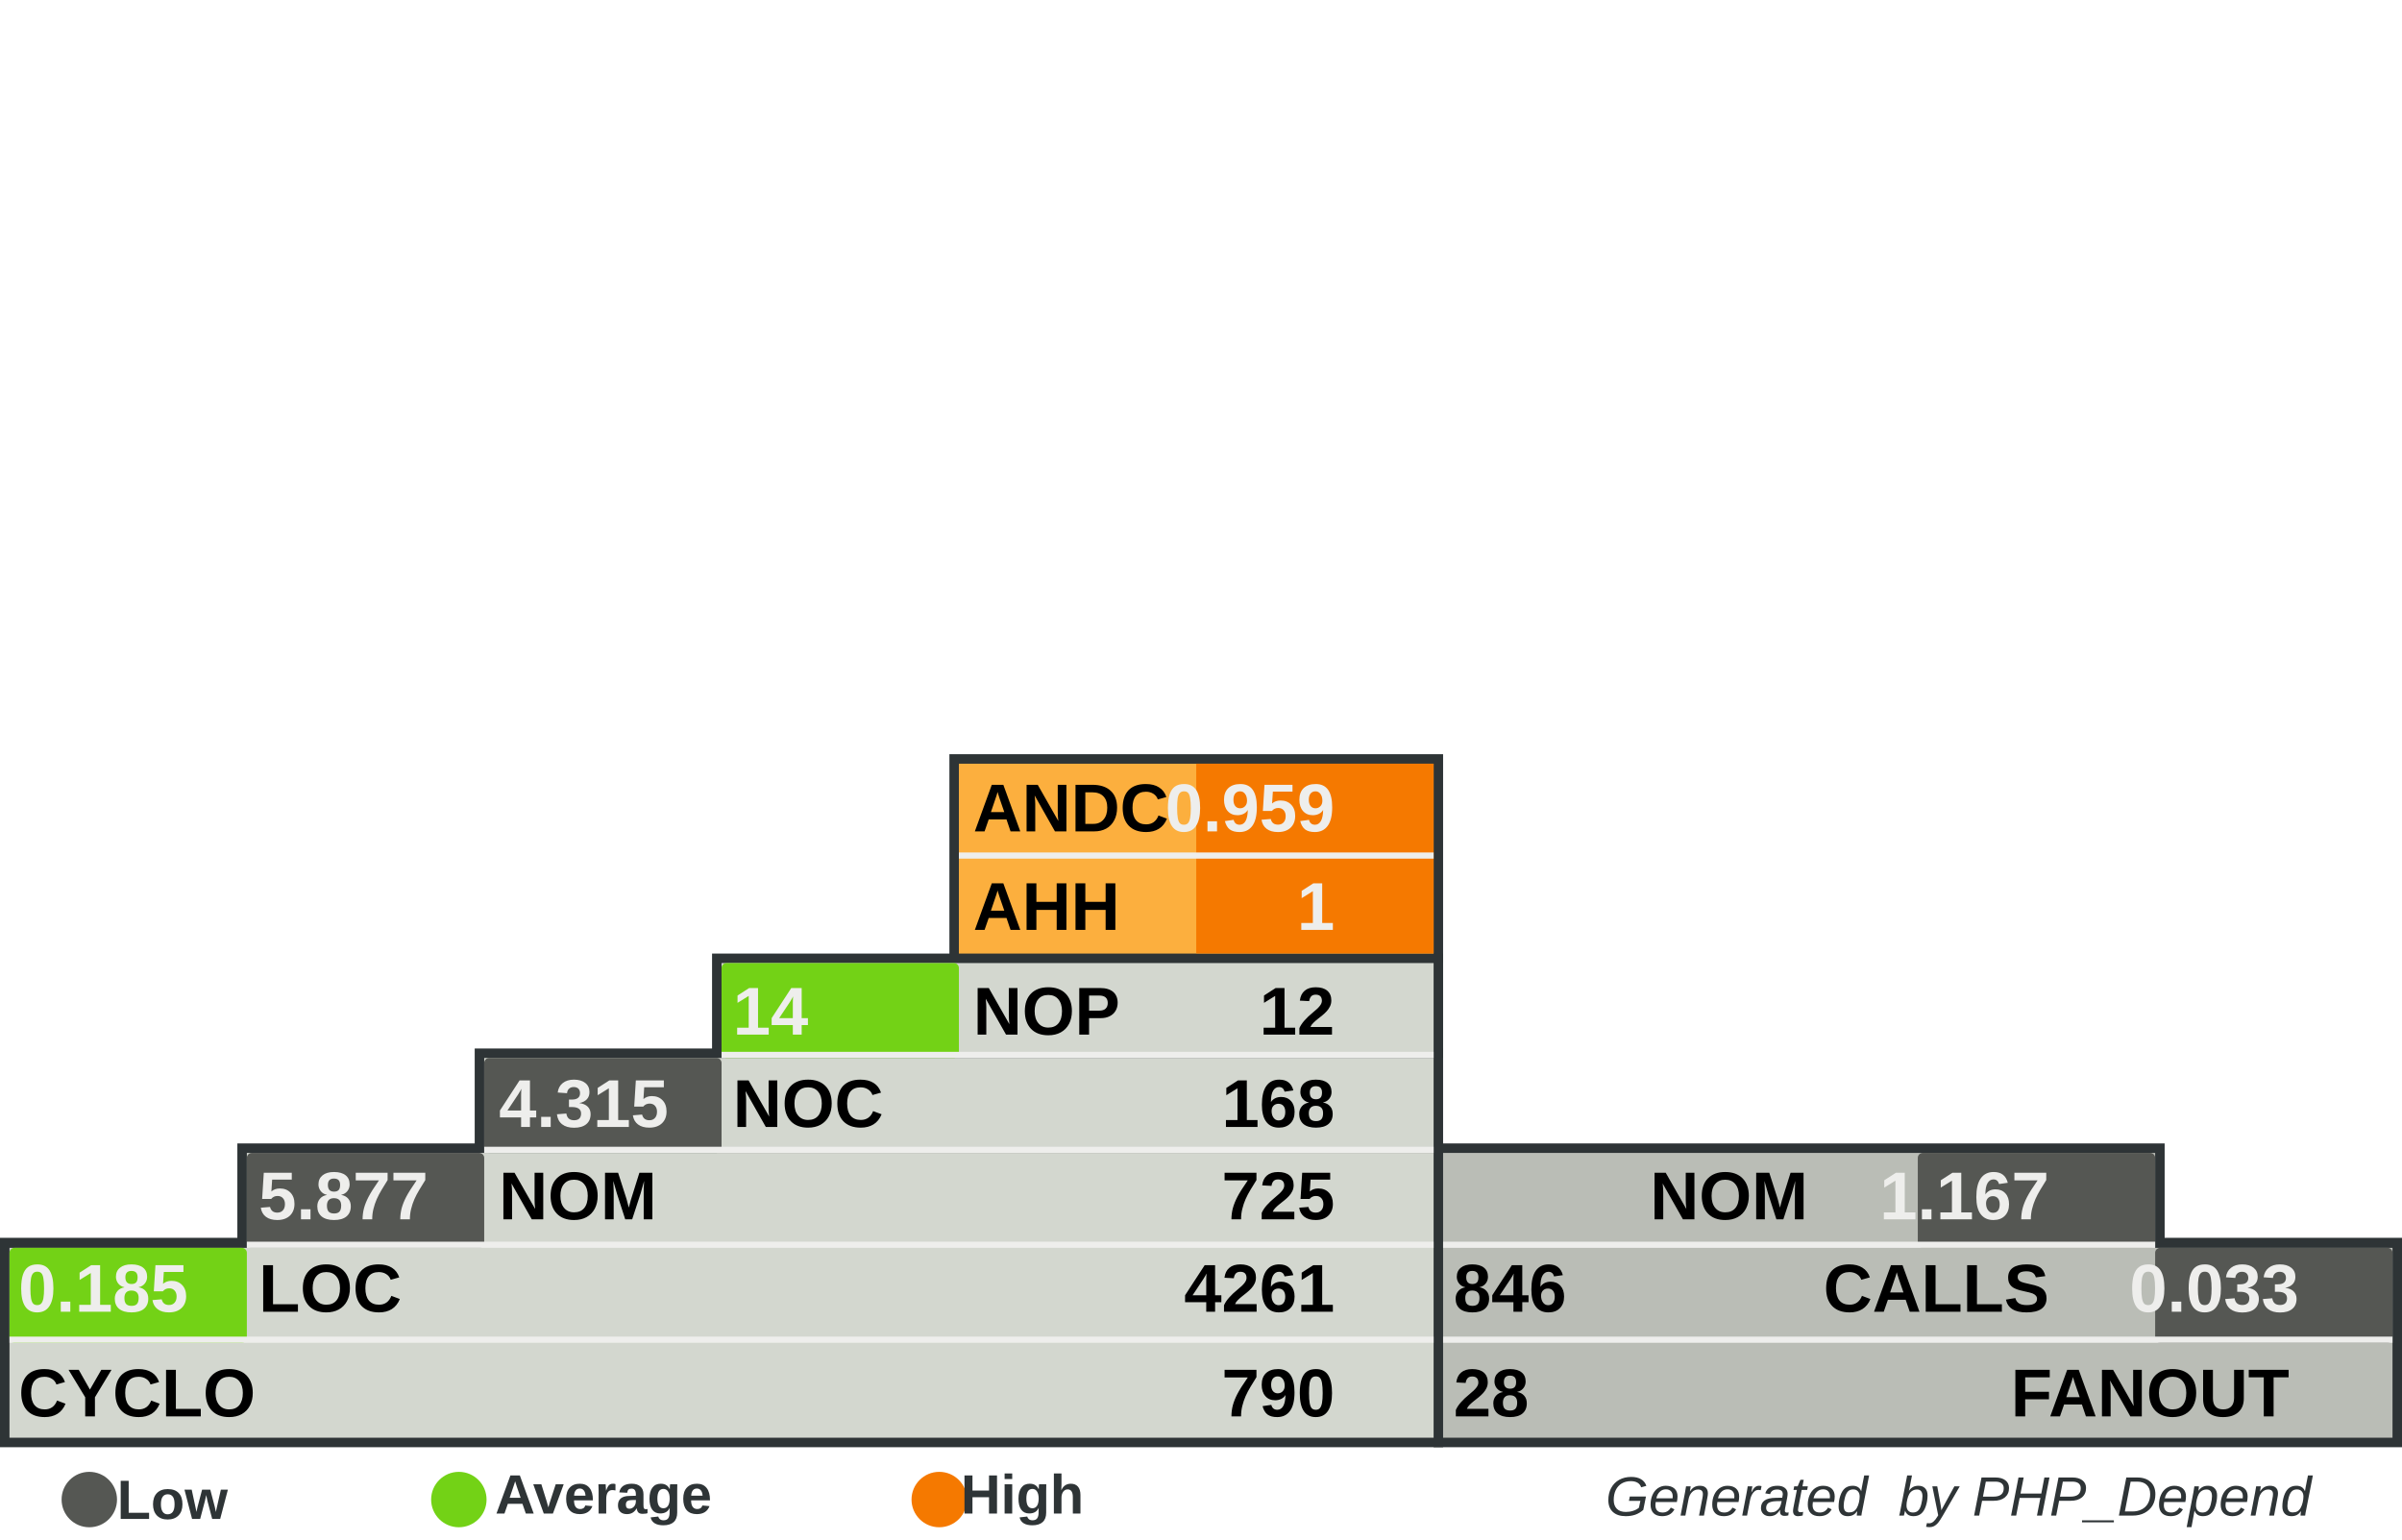
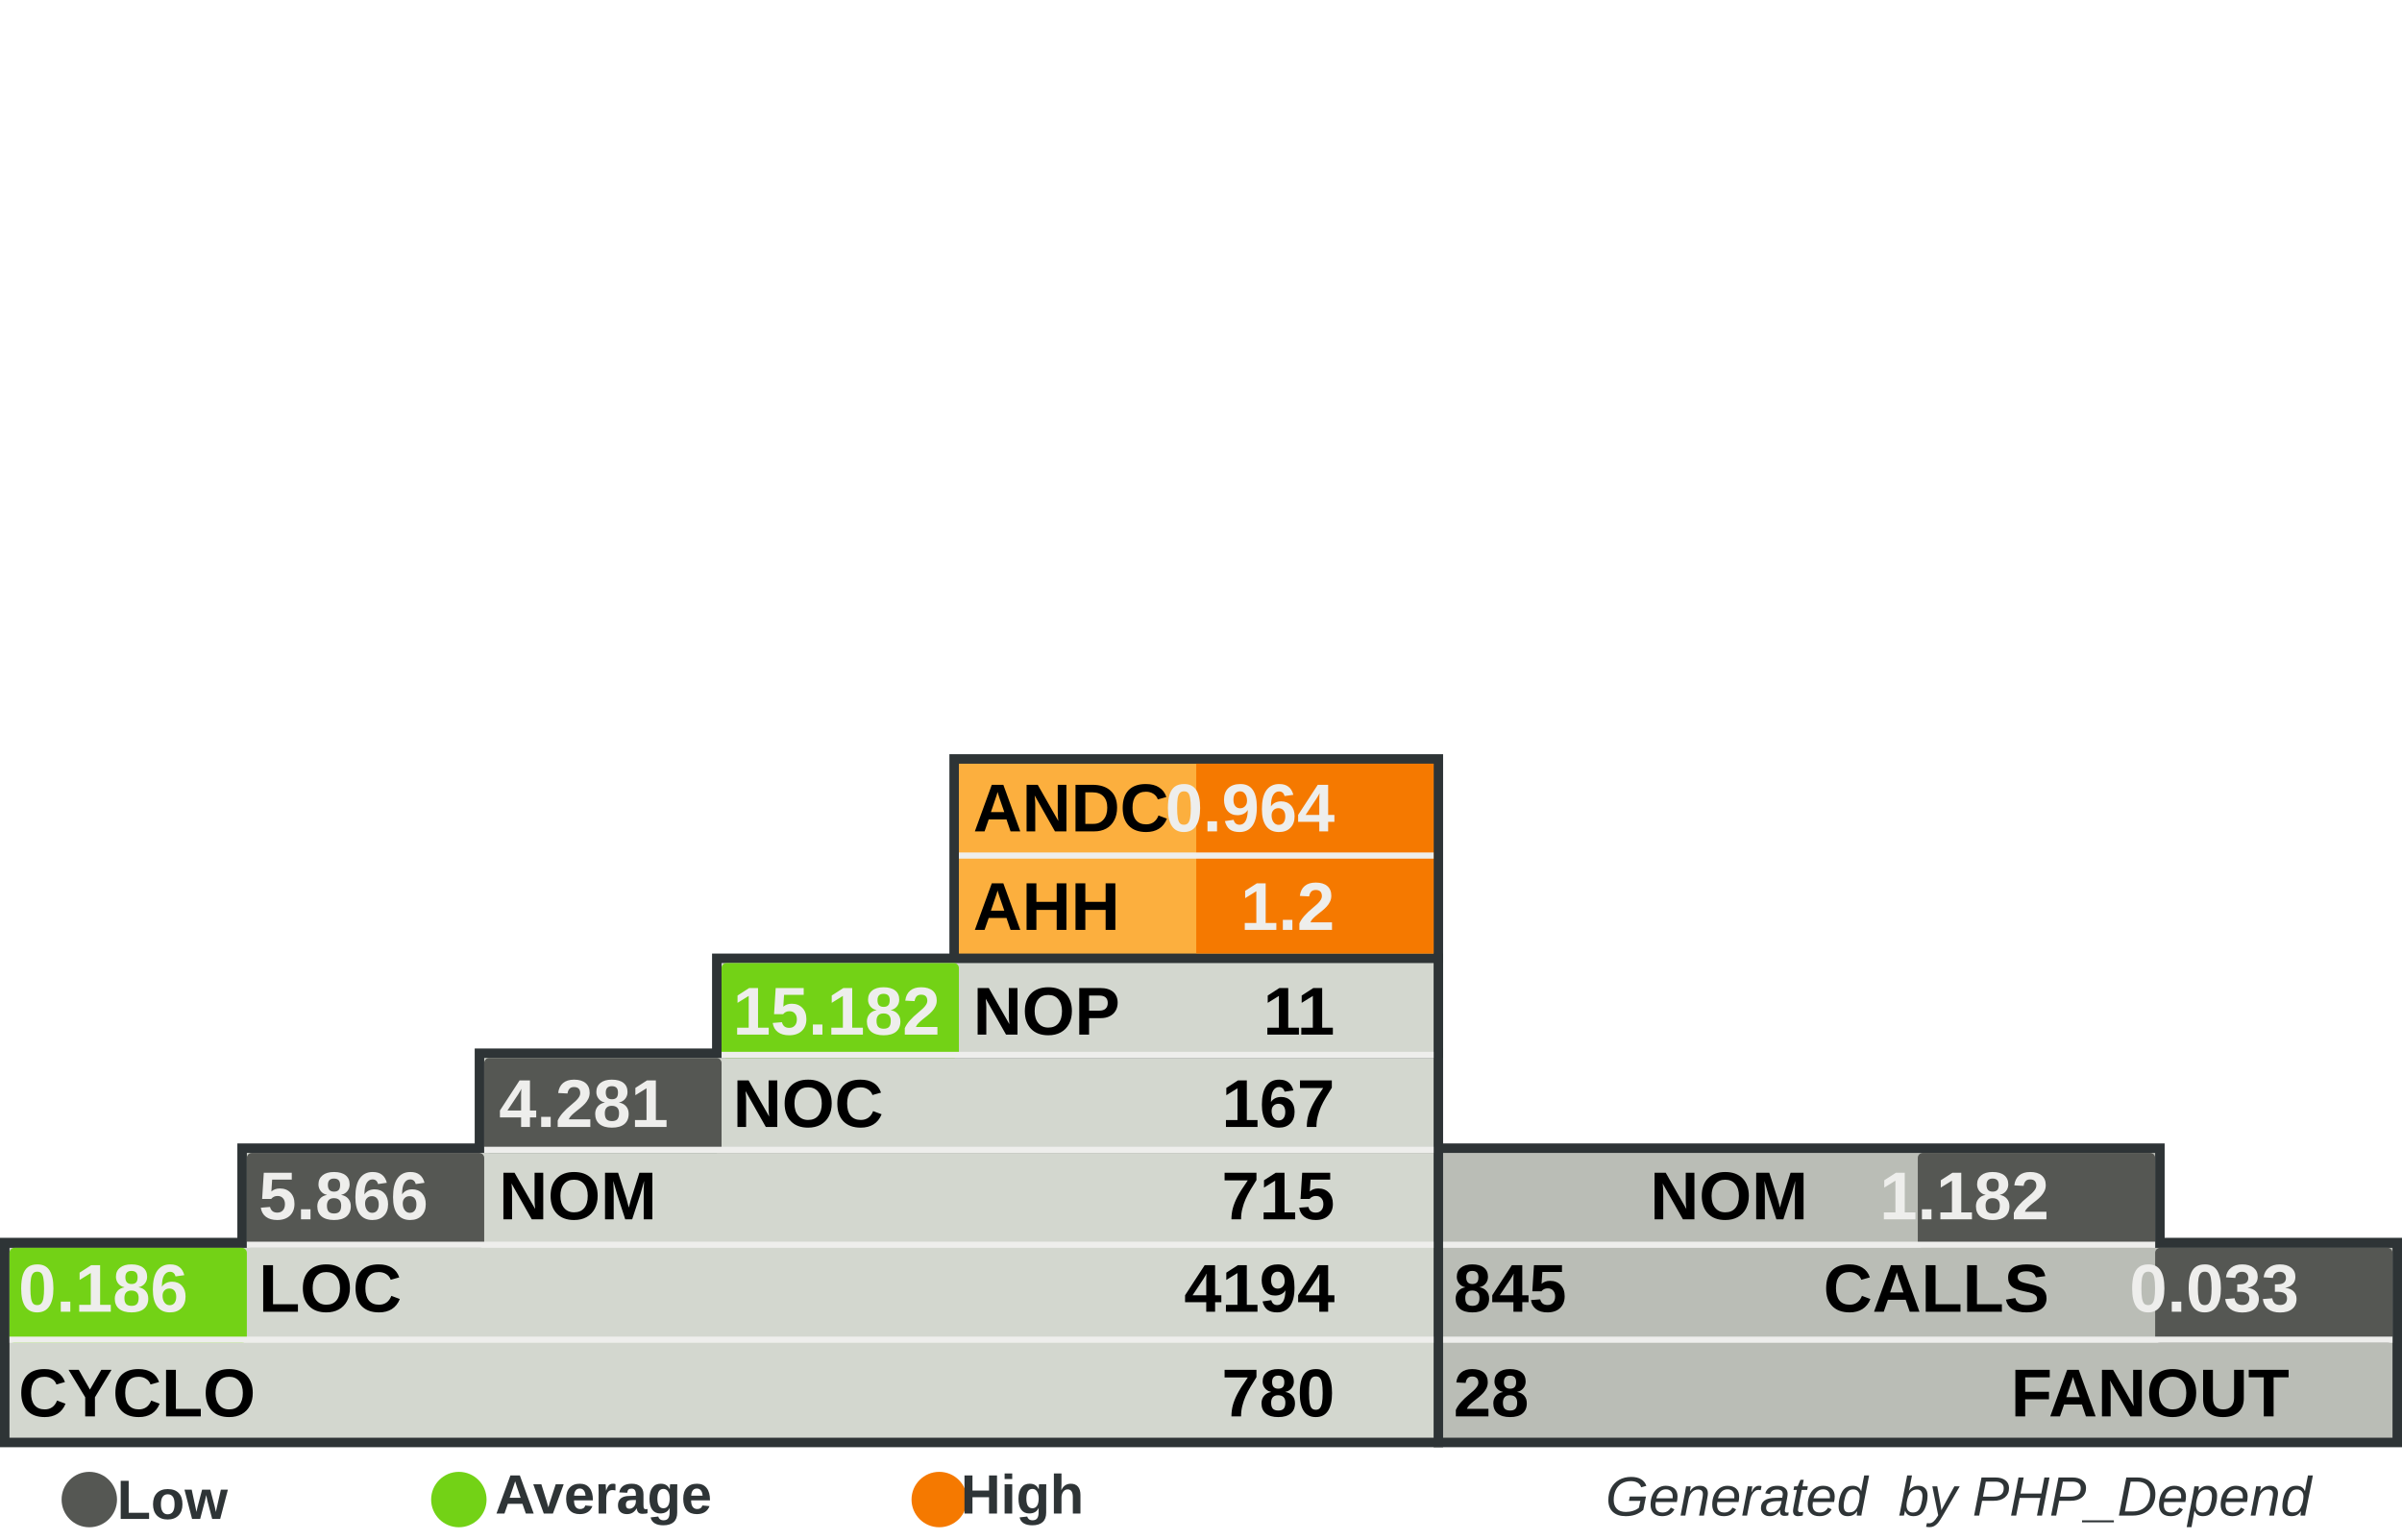
<svg xmlns="http://www.w3.org/2000/svg" width="390" height="250" id="svg5110" version="1.0">
  <defs id="defs5112">
    </defs>
  <g id="layer1">
    <rect style="fill:#555753" width="0" height="0" x="0" y="0" rx="0" ry="0" id="rect8982" xml:id="threshold.low" />
    <rect style="fill:#73d216" width="0" height="0" x="0" y="0" rx="0" ry="0" id="rect8983" xml:id="threshold.average" />
    <rect style="fill:#f57900" width="0" height="0" x="0" y="0" rx="0" ry="0" id="rect2834" xml:id="threshold.high" />
    <rect style="opacity:1;fill:#2e3436;fill-opacity:1;stroke:none;stroke-width:1;stroke-miterlimit:4;stroke-dasharray:none;stroke-opacity:1" id="rect4954" width="118.696" height="16.957" x="232.767" y="185.672" rx="2.978" ry="0" />
    <rect style="opacity:1;fill:#2e3436;fill-opacity:1;stroke:none;stroke-width:1;stroke-miterlimit:4;stroke-dasharray:none;stroke-opacity:1" id="rect4956" width="157.233" height="34" x="232.767" y="201" rx="3.945" ry="0" />
    <rect style="opacity:1;fill:#2e3436;fill-opacity:1;stroke:none;stroke-width:1;stroke-miterlimit:4;stroke-dasharray:none;stroke-opacity:1" id="rect4958" width="80.158" height="33.913" x="154.15" y="122.47" rx="2.011" ry="0" />
    <rect style="opacity:1;fill:#2e3436;fill-opacity:1;stroke:none;stroke-width:1;stroke-miterlimit:4;stroke-dasharray:none;stroke-opacity:1" id="rect4960" width="234.308" height="34" x="0" y="201" rx="5.879" ry="0" />
    <rect style="opacity:1;fill:#2e3436;fill-opacity:1;stroke:none;stroke-width:1;stroke-miterlimit:4;stroke-dasharray:none;stroke-opacity:1" id="rect4962" width="195.771" height="16.957" x="38.538" y="185.672" rx="4.912" ry="0" />
    <rect style="opacity:1;fill:#2e3436;fill-opacity:1;stroke:none;stroke-width:1;stroke-miterlimit:4;stroke-dasharray:none;stroke-opacity:1" id="rect4964" width="157.233" height="16.957" x="77.075" y="170.257" rx="3.945" ry="0" />
    <rect style="opacity:1;fill:#2e3436;fill-opacity:1;stroke:none;stroke-width:1;stroke-miterlimit:4;stroke-dasharray:none;stroke-opacity:1" id="rect4966" width="118.696" height="16.957" x="115.613" y="154.842" rx="2.978" ry="0" />
    <rect style="opacity:1;fill:#d3d7cf;fill-opacity:1;stroke:none;stroke-width:1;stroke-miterlimit:4;stroke-dasharray:none;stroke-opacity:1" id="rect4968" width="231.225" height="30.83" x="1.542" y="202.628" rx="5.801" ry="0" />
    <rect style="opacity:1;fill:#d3d7cf;fill-opacity:1;stroke:none;stroke-width:1;stroke-miterlimit:4;stroke-dasharray:none;stroke-opacity:1" id="rect4970" width="192.688" height="15.415" x="40.079" y="187.214" rx="4.834" ry="0" />
    <rect style="opacity:1;fill:#d3d7cf;fill-opacity:1;stroke:none;stroke-width:1;stroke-miterlimit:4;stroke-dasharray:none;stroke-opacity:1" id="rect4972" width="154.15" height="15.415" x="78.617" y="171.798" rx="3.868" ry="0" />
    <rect style="opacity:1;fill:#d3d7cf;fill-opacity:1;stroke:none;stroke-width:1;stroke-miterlimit:4;stroke-dasharray:none;stroke-opacity:1" id="rect4974" width="115.613" height="15.415" x="117.154" y="156.383" rx="2.901" ry="0" />
    <rect style="opacity:1;fill:#fcaf3e;fill-opacity:1;stroke:none;stroke-width:1;stroke-miterlimit:4;stroke-dasharray:none;stroke-opacity:1" id="rect4976" width="77.075" height="30.83" x="155.692" y="124.012" rx="1.934" ry="0" />
    <rect style="opacity:1;fill:#babdb6;fill-opacity:1;stroke:none;stroke-width:1;stroke-miterlimit:4;stroke-dasharray:none;stroke-opacity:1" id="rect4978" width="154.15" height="30.83" x="234.308" y="202.628" rx="3.868" ry="0" />
    <rect style="opacity:1;fill:#babdb6;fill-opacity:1;stroke:none;stroke-width:1;stroke-miterlimit:4;stroke-dasharray:none;stroke-opacity:1" id="rect4980" width="115.613" height="15.415" x="234.308" y="187.213" rx="2.901" ry="0" />
    <rect style="opacity:1;fill:#f57900;fill-opacity:1;stroke:none;stroke-width:1;stroke-miterlimit:4;stroke-dasharray:none;stroke-opacity:1" id="rect4982" xml:id="rect.andc" width="38.538" height="15.43" x="194.229" y="124.012" rx="0.967" ry="0" />
    <rect style="opacity:1;fill:#f57900;fill-opacity:1;stroke:none;stroke-width:1;stroke-miterlimit:4;stroke-dasharray:none;stroke-opacity:1" id="rect2851" xml:id="rect.ahh" width="38.538" height="15.4" x="194.229" y="139.412" rx="0.967" ry="0" />
    <rect style="opacity:1;fill:#73d216;fill-opacity:1;stroke:none;stroke-width:1;stroke-miterlimit:4;stroke-dasharray:none;stroke-opacity:1" id="rect4984" xml:id="rect.noc-nop" width="38.538" height="15.415" x="117.154" y="156.383" rx="0.806" />
    <rect style="opacity:1;fill:#555753;fill-opacity:1;stroke:none;stroke-width:1;stroke-miterlimit:4;stroke-dasharray:none;stroke-opacity:1" id="rect4986" xml:id="rect.nom-noc" width="38.538" height="15.415" x="78.617" y="171.798" rx="0.806" />
    <rect style="opacity:1;fill:#555753;fill-opacity:1;stroke:none;stroke-width:1;stroke-miterlimit:4;stroke-dasharray:none;stroke-opacity:1" id="rect4988" xml:id="rect.loc-nom" width="38.538" height="15.415" x="40.079" y="187.213" rx="0.806" />
    <rect style="opacity:1;fill:#73d216;fill-opacity:1;stroke:none;stroke-width:1;stroke-miterlimit:4;stroke-dasharray:none;stroke-opacity:1" id="rect4990" xml:id="rect.cyclo-loc" width="38.538" height="15.415" x="1.542" y="202.628" rx="0.806" />
    <rect style="opacity:1;fill:#555753;fill-opacity:1;stroke:none;stroke-width:1;stroke-miterlimit:4;stroke-dasharray:none;stroke-opacity:1" id="rect4992" xml:id="rect.calls-nom" width="38.538" height="15.415" x="311.383" y="187.213" rx="0.806" />
    <rect style="opacity:1;fill:#555753;fill-opacity:1;stroke:none;stroke-width:1;stroke-miterlimit:4;stroke-dasharray:none;stroke-opacity:1" id="rect4994" xml:id="rect.fanout-calls" width="38.538" height="15.415" x="349.921" y="202.628" rx="0.806" />
    <rect style="opacity:1;fill:#eeeeec;fill-opacity:1;stroke:none;stroke-width:1;stroke-miterlimit:4;stroke-dasharray:none;stroke-opacity:1" id="rect4996" width="231.225" height="1" x="1.542" y="217.043" rx="5.801" ry="0" />
    <rect style="opacity:1;fill:#eeeeec;fill-opacity:1;stroke:none;stroke-width:1;stroke-miterlimit:4;stroke-dasharray:none;stroke-opacity:1" id="rect4998" width="192.688" height="1" x="40.079" y="201.628" rx="4.834" ry="0" />
    <rect style="opacity:1;fill:#eeeeec;fill-opacity:1;stroke:none;stroke-width:1;stroke-miterlimit:4;stroke-dasharray:none;stroke-opacity:1" id="rect5000" width="154.15" height="1" x="78.617" y="186.213" rx="3.868" ry="0" />
    <rect style="opacity:1;fill:#eeeeec;fill-opacity:1;stroke:none;stroke-width:1;stroke-miterlimit:4;stroke-dasharray:none;stroke-opacity:1" id="rect5002" width="115.613" height="1" x="117.154" y="170.798" rx="2.901" ry="0" />
    <rect style="opacity:1;fill:#eeeeec;fill-opacity:1;stroke:none;stroke-width:1;stroke-miterlimit:4;stroke-dasharray:none;stroke-opacity:1" id="rect5004" width="115.613" height="1" x="234.308" y="201.628" rx="2.901" ry="0" />
    <rect style="opacity:1;fill:#eeeeec;fill-opacity:1;stroke:none;stroke-width:1;stroke-miterlimit:4;stroke-dasharray:none;stroke-opacity:1" id="rect5006" width="154.15" height="1" x="234.308" y="217.043" rx="3.868" ry="0" />
    <rect style="opacity:1;fill:#eeeeec;fill-opacity:1;stroke:none;stroke-width:1;stroke-miterlimit:4;stroke-dasharray:none;stroke-opacity:1" id="rect5008" width="77.075" height="1" x="155.692" y="138.427" rx="1.934" ry="0" />
    <text xml:space="preserve" style="font-size:11px;font-style:normal;font-variant:normal;font-weight:bold;font-stretch:normal;fill:#000000;fill-opacity:1;stroke:none;stroke-width:1px;stroke-linecap:butt;stroke-linejoin:miter;stroke-opacity:1;font-family:Arial" x="158" y="135" title="Average Number of Derived Classes" id="text5010">
      <tspan title="Average Number of Derived Classes" id="tspan5012" x="158" y="135">ANDC</tspan>
    </text>
    <text xml:space="preserve" style="font-size:11px;font-style:normal;font-variant:normal;font-weight:bold;font-stretch:normal;fill:#000000;fill-opacity:1;stroke:none;stroke-width:1px;stroke-linecap:butt;stroke-linejoin:miter;stroke-opacity:1;font-family:Arial" x="158" y="151" title="Average Hierarchy Height" id="text5014">
      <tspan title="Average Hierarchy Height" id="tspan5016" x="158" y="151">AHH</tspan>
    </text>
    <text xml:space="preserve" style="font-size:11px;font-style:normal;font-variant:normal;font-weight:bold;font-stretch:normal;fill:#000000;fill-opacity:1;stroke:none;stroke-width:1px;stroke-linecap:butt;stroke-linejoin:miter;stroke-opacity:1;font-family:Arial" x="158" y="168" title="Number Of Packages" id="text5018">
      <tspan title="Number Of Packages" id="tspan5020" x="158" y="168">NOP</tspan>
    </text>
    <text xml:space="preserve" style="font-size:11px;font-style:normal;font-variant:normal;font-weight:bold;font-stretch:normal;fill:#000000;fill-opacity:1;stroke:none;stroke-width:1px;stroke-linecap:butt;stroke-linejoin:miter;stroke-opacity:1;font-family:Arial" x="119" y="183" id="text5022" title="Number Of Classes" transform="scale(0.9999985,1.000001)">
      <tspan title="Number Of Classes" id="tspan5024" x="119" y="183">NOC</tspan>
    </text>
    <text xml:space="preserve" style="font-size:11px;font-style:normal;font-variant:normal;font-weight:bold;font-stretch:normal;fill:#000000;fill-opacity:1;stroke:none;stroke-width:1px;stroke-linecap:butt;stroke-linejoin:miter;stroke-opacity:1;font-family:Arial" x="81" y="198" id="text5026" title="Number Of Methods (Methods+Functions)" transform="scale(0.9999985,1.000001)">
      <tspan title="Number Of Methods (Methods+Functions)" id="tspan5028" x="81" y="198">NOM</tspan>
    </text>
    <text xml:space="preserve" style="font-size:11px;font-style:normal;font-variant:normal;font-weight:bold;font-stretch:normal;fill:#000000;fill-opacity:1;stroke:none;stroke-width:1px;stroke-linecap:butt;stroke-linejoin:miter;stroke-opacity:1;font-family:Arial" x="42" y="213" id="text5030" title="Lines Of Code (Non Comment and Non Whitespace Lines)" transform="scale(0.9999985,1.000001)">
      <tspan title="Lines Of Code (Non Comment and Non Whitespace Lines)" id="tspan5032" x="42" y="213">LOC</tspan>
    </text>
    <text xml:space="preserve" style="font-size:11px;font-style:normal;font-variant:normal;font-weight:bold;font-stretch:normal;fill:#000000;fill-opacity:1;stroke:none;stroke-width:1px;stroke-linecap:butt;stroke-linejoin:miter;stroke-opacity:1;font-family:Arial" x="3" y="230" id="text5034" title="Cyclomatic Complexity" transform="scale(0.9999985,1.000001)">
      <tspan title="Cyclomatic Complexity" id="tspan5036" x="3" y="230">CYCLO</tspan>
    </text>
    <text xml:space="preserve" style="font-size:11px;font-style:normal;font-variant:normal;font-weight:bold;font-stretch:normal;text-align:end;text-anchor:end;fill:#000000;fill-opacity:1;stroke:none;stroke-width:1px;stroke-linecap:butt;stroke-linejoin:miter;stroke-opacity:1;font-family:Arial" x="308.858" y="198" id="text5038" title="Number Of Methods (Methods+Functions)" transform="scale(0.9999985,1.000001)">
      <tspan title="Number Of Methods (Methods+Functions)" id="tspan5040" x="308.858" y="198">NOM</tspan>
    </text>
    <text xml:space="preserve" style="font-size:11px;font-style:normal;font-variant:normal;font-weight:bold;font-stretch:normal;text-anchor:end;fill:#000000;fill-opacity:1;stroke:none;stroke-width:1px;stroke-linecap:butt;stroke-linejoin:miter;stroke-opacity:1;font-family:Arial" x="348" y="213" id="text5042" title="Number of Operation Calls" transform="scale(0.9999985,1.000001)">
      <tspan title="Number of Operation Calls" id="tspan5044" x="348" y="213">CALLS</tspan>
    </text>
    <text xml:space="preserve" style="font-size:11px;font-style:normal;font-variant:normal;font-weight:bold;font-stretch:normal;text-anchor:end;fill:#000000;fill-opacity:1;stroke:none;stroke-width:1px;stroke-linecap:butt;stroke-linejoin:miter;stroke-opacity:1;font-family:Arial" x="387" y="230" id="text5046" title="Number of Called Classes" transform="scale(0.9999985,1.000001)">
      <tspan title="Number of Called Classes" id="tspan5048" x="387" y="230">FANOUT</tspan>
    </text>
    <text xml:space="preserve" style="font-size:11px;font-style:normal;font-variant:normal;font-weight:bold;font-stretch:normal;fill:#000000;fill-opacity:1;stroke:none;stroke-width:1px;stroke-linecap:butt;stroke-linejoin:miter;stroke-opacity:1;font-family:Arial" title="Number of Called Classes" x="236" y="230" id="text5050" transform="scale(0.9999985,1.000001)">
      <tspan title="Number of Called Classes" id="tspan5052" xml:id="pdepend.fanout" x="236" y="230">28</tspan>
    </text>
    <text xml:space="preserve" style="font-size:11px;font-style:normal;font-variant:normal;font-weight:bold;font-stretch:normal;fill:#000000;fill-opacity:1;stroke:none;stroke-width:1px;stroke-linecap:butt;stroke-linejoin:miter;stroke-opacity:1;font-family:Arial" title="Number of Operation Calls" x="236" y="213" id="text5054" transform="scale(0.9999985,1.000001)">
-       <tspan title="Number of Operation Calls" id="tspan5056" xml:id="pdepend.calls" x="236" y="213">846</tspan>
+       <tspan title="Number of Operation Calls" id="tspan5056" xml:id="pdepend.calls" x="236" y="213">845</tspan>
    </text>
    <text xml:space="preserve" style="font-size:11px;font-style:normal;font-variant:normal;font-weight:bold;font-stretch:normal;text-anchor:end;fill:#000000;fill-opacity:1;stroke:none;stroke-width:1px;stroke-linecap:butt;stroke-linejoin:miter;stroke-opacity:1;font-family:Arial" title="Cyclomatic Complexity" x="232" y="230" id="text5058" transform="scale(0.9999985,1.000001)">
-       <tspan title="Cyclomatic Complexity" id="tspan5060" xml:id="pdepend.cyclo" x="232" y="230">790</tspan>
+       <tspan title="Cyclomatic Complexity" id="tspan5060" xml:id="pdepend.cyclo" x="232" y="230">780</tspan>
    </text>
    <text xml:space="preserve" style="font-size:11px;font-style:normal;font-variant:normal;font-weight:bold;font-stretch:normal;text-anchor:end;fill:#000000;fill-opacity:1;stroke:none;stroke-width:1px;stroke-linecap:butt;stroke-linejoin:miter;stroke-opacity:1;font-family:Arial" title="Lines Of Code (Non Comment and Non Whitespace Lines)" x="232" y="213" id="text5062" transform="scale(0.9999985,1.000001)">
-       <tspan xml:id="pdepend.loc" title="Lines Of Code (Non Comment and Non Whitespace Lines)" id="tspan5064" x="232" y="213">4261</tspan>
+       <tspan xml:id="pdepend.loc" title="Lines Of Code (Non Comment and Non Whitespace Lines)" id="tspan5064" x="232" y="213">4194</tspan>
    </text>
    <text xml:space="preserve" style="font-size:11px;font-style:normal;font-variant:normal;font-weight:bold;font-stretch:normal;text-anchor:end;fill:#000000;fill-opacity:1;stroke:none;stroke-width:1px;stroke-linecap:butt;stroke-linejoin:miter;stroke-opacity:1;font-family:Arial" title="Number Of Methods (Methods+Functions)" x="232" y="198" id="text5066" transform="scale(0.9999985,1.000001)">
-       <tspan title="Number Of Methods (Methods+Functions)" id="tspan5068" xml:id="pdepend.nom" x="232" y="198">725</tspan>
+       <tspan title="Number Of Methods (Methods+Functions)" id="tspan5068" xml:id="pdepend.nom" x="232" y="198">715</tspan>
    </text>
    <text xml:space="preserve" style="font-size:11px;font-style:normal;font-variant:normal;font-weight:bold;font-stretch:normal;text-anchor:end;fill:#000000;fill-opacity:1;stroke:none;stroke-width:1px;stroke-linecap:butt;stroke-linejoin:miter;stroke-opacity:1;font-family:Arial" title="Number Of Packages" x="232" y="168" id="text5070" transform="scale(0.9999985,1.000001)">
-       <tspan title="Number Of Packages" id="tspan5072" xml:id="pdepend.nop" x="232" y="168">12</tspan>
+       <tspan title="Number Of Packages" id="tspan5072" xml:id="pdepend.nop" x="232" y="168">11</tspan>
    </text>
    <text xml:space="preserve" style="font-size:11px;font-style:normal;font-variant:normal;font-weight:bold;font-stretch:normal;text-anchor:end;fill:#000000;fill-opacity:1;stroke:none;stroke-width:1px;stroke-linecap:butt;stroke-linejoin:miter;stroke-opacity:1;font-family:Arial" title="Number Of Classes" x="232" y="183" id="text5074" transform="scale(0.9999985,1.000001)">
-       <tspan title="Number Of Classes" id="tspan5076" xml:id="pdepend.noc" x="232" y="183">168</tspan>
+       <tspan title="Number Of Classes" id="tspan5076" xml:id="pdepend.noc" x="232" y="183">167</tspan>
    </text>
    <text xml:space="preserve" style="font-size:11px;font-style:normal;font-variant:normal;font-weight:bold;font-stretch:normal;text-anchor:end;fill:#eeeeec;fill-opacity:1;stroke:none;stroke-width:1px;stroke-linecap:butt;stroke-linejoin:miter;stroke-opacity:1;font-family:Arial" title="Average Number of Derived Classes" x="232" y="135" id="text5078" transform="scale(0.9999985,1.000001)">
-       <tspan title="Average Number of Derived Classes" id="tspan5080" xml:id="pdepend.andc" x="232" y="135">0.959</tspan>
+       <tspan title="Average Number of Derived Classes" id="tspan5080" xml:id="pdepend.andc" x="232" y="135">0.964</tspan>
    </text>
    <text xml:space="preserve" style="font-size:11px;font-style:normal;font-variant:normal;font-weight:bold;font-stretch:normal;text-anchor:end;fill:#eeeeec;fill-opacity:1;stroke:none;stroke-width:1px;stroke-linecap:butt;stroke-linejoin:miter;stroke-opacity:1;font-family:Arial" title="Average Hierarchy Height" x="232" y="151" id="text5082" transform="scale(0.9999985,1.000001)">
-       <tspan title="Average Hierarchy Height" id="tspan5084" xml:id="pdepend.ahh" x="232" y="151">1</tspan>
+       <tspan title="Average Hierarchy Height" id="tspan5084" xml:id="pdepend.ahh" x="232" y="151">1.2</tspan>
    </text>
    <text xml:space="preserve" style="font-size:11px;font-style:normal;font-variant:normal;font-weight:bold;font-stretch:normal;fill:#eeeeec;fill-opacity:1;stroke:none;stroke-width:1px;stroke-linecap:butt;stroke-linejoin:miter;stroke-opacity:1;font-family:Arial" title="Ratio: Number of Classes / Number of Packages" x="119" y="168" id="text5086" transform="scale(0.9999985,1.000001)">
-       <tspan title="Ratio: Number of Classes / Number of Packages" id="tspan5088" xml:id="pdepend.noc-nop" x="119" y="168">14</tspan>
+       <tspan title="Ratio: Number of Classes / Number of Packages" id="tspan5088" xml:id="pdepend.noc-nop" x="119" y="168">15.182</tspan>
    </text>
    <text xml:space="preserve" style="font-size:11px;font-style:normal;font-variant:normal;font-weight:bold;font-stretch:normal;fill:#eeeeec;fill-opacity:1;stroke:none;stroke-width:1px;stroke-linecap:butt;stroke-linejoin:miter;stroke-opacity:1;font-family:Arial" title="Ratio: Number of Methods / Number of Classes" x="81" y="183" id="text5090" transform="scale(0.9999985,1.000001)">
-       <tspan title="Ratio: Number of Methods / Number of Classes" id="tspan5092" xml:id="pdepend.nom-noc" x="81" y="183">4.315</tspan>
+       <tspan title="Ratio: Number of Methods / Number of Classes" id="tspan5092" xml:id="pdepend.nom-noc" x="81" y="183">4.281</tspan>
    </text>
    <text xml:space="preserve" style="font-size:11px;font-style:normal;font-variant:normal;font-weight:bold;font-stretch:normal;fill:#eeeeec;fill-opacity:1;stroke:none;stroke-width:1px;stroke-linecap:butt;stroke-linejoin:miter;stroke-opacity:1;font-family:Arial" title="Ratio: Lines of Code / Number of Methods" x="42" y="198" id="text5094" transform="scale(0.9999985,1.000001)">
-       <tspan title="Ratio: Lines of Code / Number of Methods" id="tspan5096" xml:id="pdepend.loc-nom" x="42" y="198">5.877</tspan>
+       <tspan title="Ratio: Lines of Code / Number of Methods" id="tspan5096" xml:id="pdepend.loc-nom" x="42" y="198">5.866</tspan>
    </text>
    <text xml:space="preserve" style="font-size:11px;font-style:normal;font-variant:normal;font-weight:bold;font-stretch:normal;fill:#eeeeec;fill-opacity:1;stroke:none;stroke-width:1px;stroke-linecap:butt;stroke-linejoin:miter;stroke-opacity:1;font-family:Arial" title="Ratio: Cyclomatic Complexity / Lines of Code" x="3" y="213" id="text5098" transform="scale(0.9999985,1.000001)">
-       <tspan title="Ratio: Cyclomatic Complexity / Lines of Code" id="tspan5100" xml:id="pdepend.cyclo-loc" x="3" y="213">0.185</tspan>
+       <tspan title="Ratio: Cyclomatic Complexity / Lines of Code" id="tspan5100" xml:id="pdepend.cyclo-loc" x="3" y="213">0.186</tspan>
    </text>
    <text xml:space="preserve" style="font-size:11px;font-style:normal;font-variant:normal;font-weight:bold;font-stretch:normal;text-anchor:end;fill:#eeeeec;fill-opacity:1;stroke:none;stroke-width:1px;stroke-linecap:butt;stroke-linejoin:miter;stroke-opacity:1;font-family:Arial" title="Ratio: Number of Called Classes(FANOUT) / Number of Operation Calls" x="388.563" y="213" id="text5102" transform="scale(0.9999985,1.000001)">
      <tspan title="Ratio: Number of Called Classes(FANOUT) / Number of Operation Calls" id="tspan5104" xml:id="pdepend.fanout-calls" x="388.563" y="213">0.033</tspan>
    </text>
    <text xml:space="preserve" style="font-size:11px;font-style:normal;font-variant:normal;font-weight:bold;font-stretch:normal;text-anchor:end;fill:#eeeeec;fill-opacity:1;stroke:none;stroke-width:1px;stroke-linecap:butt;stroke-linejoin:miter;stroke-opacity:1;font-family:Arial" title="Ratio: Number of Operation Calls / Number of Methods (Methods+Functions)" x="348" y="198" id="text5106" transform="scale(0.9999985,1.000001)">
-       <tspan title="Ratio: Number of Operation Calls / Number of Methods (Methods+Functions)" id="tspan5108" xml:id="pdepend.calls-nom" x="348" y="198">1.167</tspan>
+       <tspan title="Ratio: Number of Operation Calls / Number of Methods (Methods+Functions)" id="tspan5108" xml:id="pdepend.calls-nom" x="348" y="198">1.182</tspan>
    </text>
    <text xml:space="preserve" style="font-size:8px;font-style:normal;font-variant:normal;font-weight:bold;font-stretch:normal;text-align:end;text-anchor:end;fill:#2e3436;fill-opacity:1;stroke:none;stroke-width:1px;stroke-linecap:butt;stroke-linejoin:miter;stroke-opacity:1;font-family:Arial" x="386.395" y="246.106" id="text2692">
      <tspan id="tspan2694" x="386.395" y="246.106" style="font-size:9px;font-style:italic;font-variant:normal;font-weight:normal;font-stretch:normal;text-align:end;text-anchor:end;fill:#2e3436;font-family:Arial;">Generated  by PHP_Depend</tspan>
    </text>
    <path style="opacity:1;fill:#555753;fill-opacity:1;stroke:none;stroke-width:1;stroke-miterlimit:4;stroke-dasharray:none;stroke-opacity:1" id="path3780" d="M 65.333,285.667 A 12,10.333 0 1 1 41.333,285.667 A 12,10.333 0 1 1 65.333,285.667 z" transform="matrix(0.375,0,0,0.4354839,-5.5,119.0968)" />
    <text xml:space="preserve" style="font-size:8px;font-style:normal;font-weight:bold;text-align:center;text-anchor:middle;fill:#2e3436;fill-opacity:1;stroke:none;stroke-width:1px;stroke-linecap:butt;stroke-linejoin:miter;stroke-opacity:1;font-family:URW Chancery L;" x="32.387" y="246.642" id="text3782">
      <tspan id="tspan3784" x="32.387" y="246.642" style="font-size:9px;font-style:normal;font-variant:normal;font-weight:bold;font-stretch:normal;fill:#2e3436;font-family:Arial;">Low</tspan>
    </text>
    <path style="opacity:1;fill:#73d216;fill-opacity:1;stroke:none;stroke-width:1;stroke-miterlimit:4;stroke-dasharray:none;stroke-opacity:1" id="path3786" d="M 65.333,285.667 A 12,10.333 0 1 1 41.333,285.667 A 12,10.333 0 1 1 65.333,285.667 z" transform="matrix(0.375,0,0,0.4354839,54.5,119.0968)" />
    <text xml:space="preserve" style="font-size:8px;font-style:normal;font-weight:bold;text-align:center;text-anchor:middle;fill:#2e3436;fill-opacity:1;stroke:none;stroke-width:1px;stroke-linecap:butt;stroke-linejoin:miter;stroke-opacity:1;font-family:URW Chancery L;" x="102.387" y="245.774" id="text3788">
      <tspan id="tspan3790" x="102.387" y="245.774" style="font-size:9px;font-style:normal;font-variant:normal;font-weight:bold;font-stretch:normal;fill:#2e3436;font-family:Arial;">Average</tspan>
    </text>
    <path style="opacity:1;fill:#f57900;fill-opacity:1;stroke:none;stroke-width:1;stroke-miterlimit:4;stroke-dasharray:none;stroke-opacity:1" id="path3792" d="M 65.333,285.667 A 12,10.333 0 1 1 41.333,285.667 A 12,10.333 0 1 1 65.333,285.667 z" transform="matrix(0.375,0,0,0.4354839,132.5,119.0968)" />
    <text xml:space="preserve" style="font-size:8px;font-style:normal;font-weight:bold;text-align:center;text-anchor:middle;fill:#2e3436;fill-opacity:1;stroke:none;stroke-width:1px;stroke-linecap:butt;stroke-linejoin:miter;stroke-opacity:1;font-family:URW Chancery L;" x="170.387" y="245.774" id="text3794">
      <tspan id="tspan3796" x="170.387" y="245.774" style="font-size:9px;font-style:normal;font-variant:normal;font-weight:bold;font-stretch:normal;fill:#2e3436;font-family:Arial;">High</tspan>
    </text>
  </g>
</svg>
